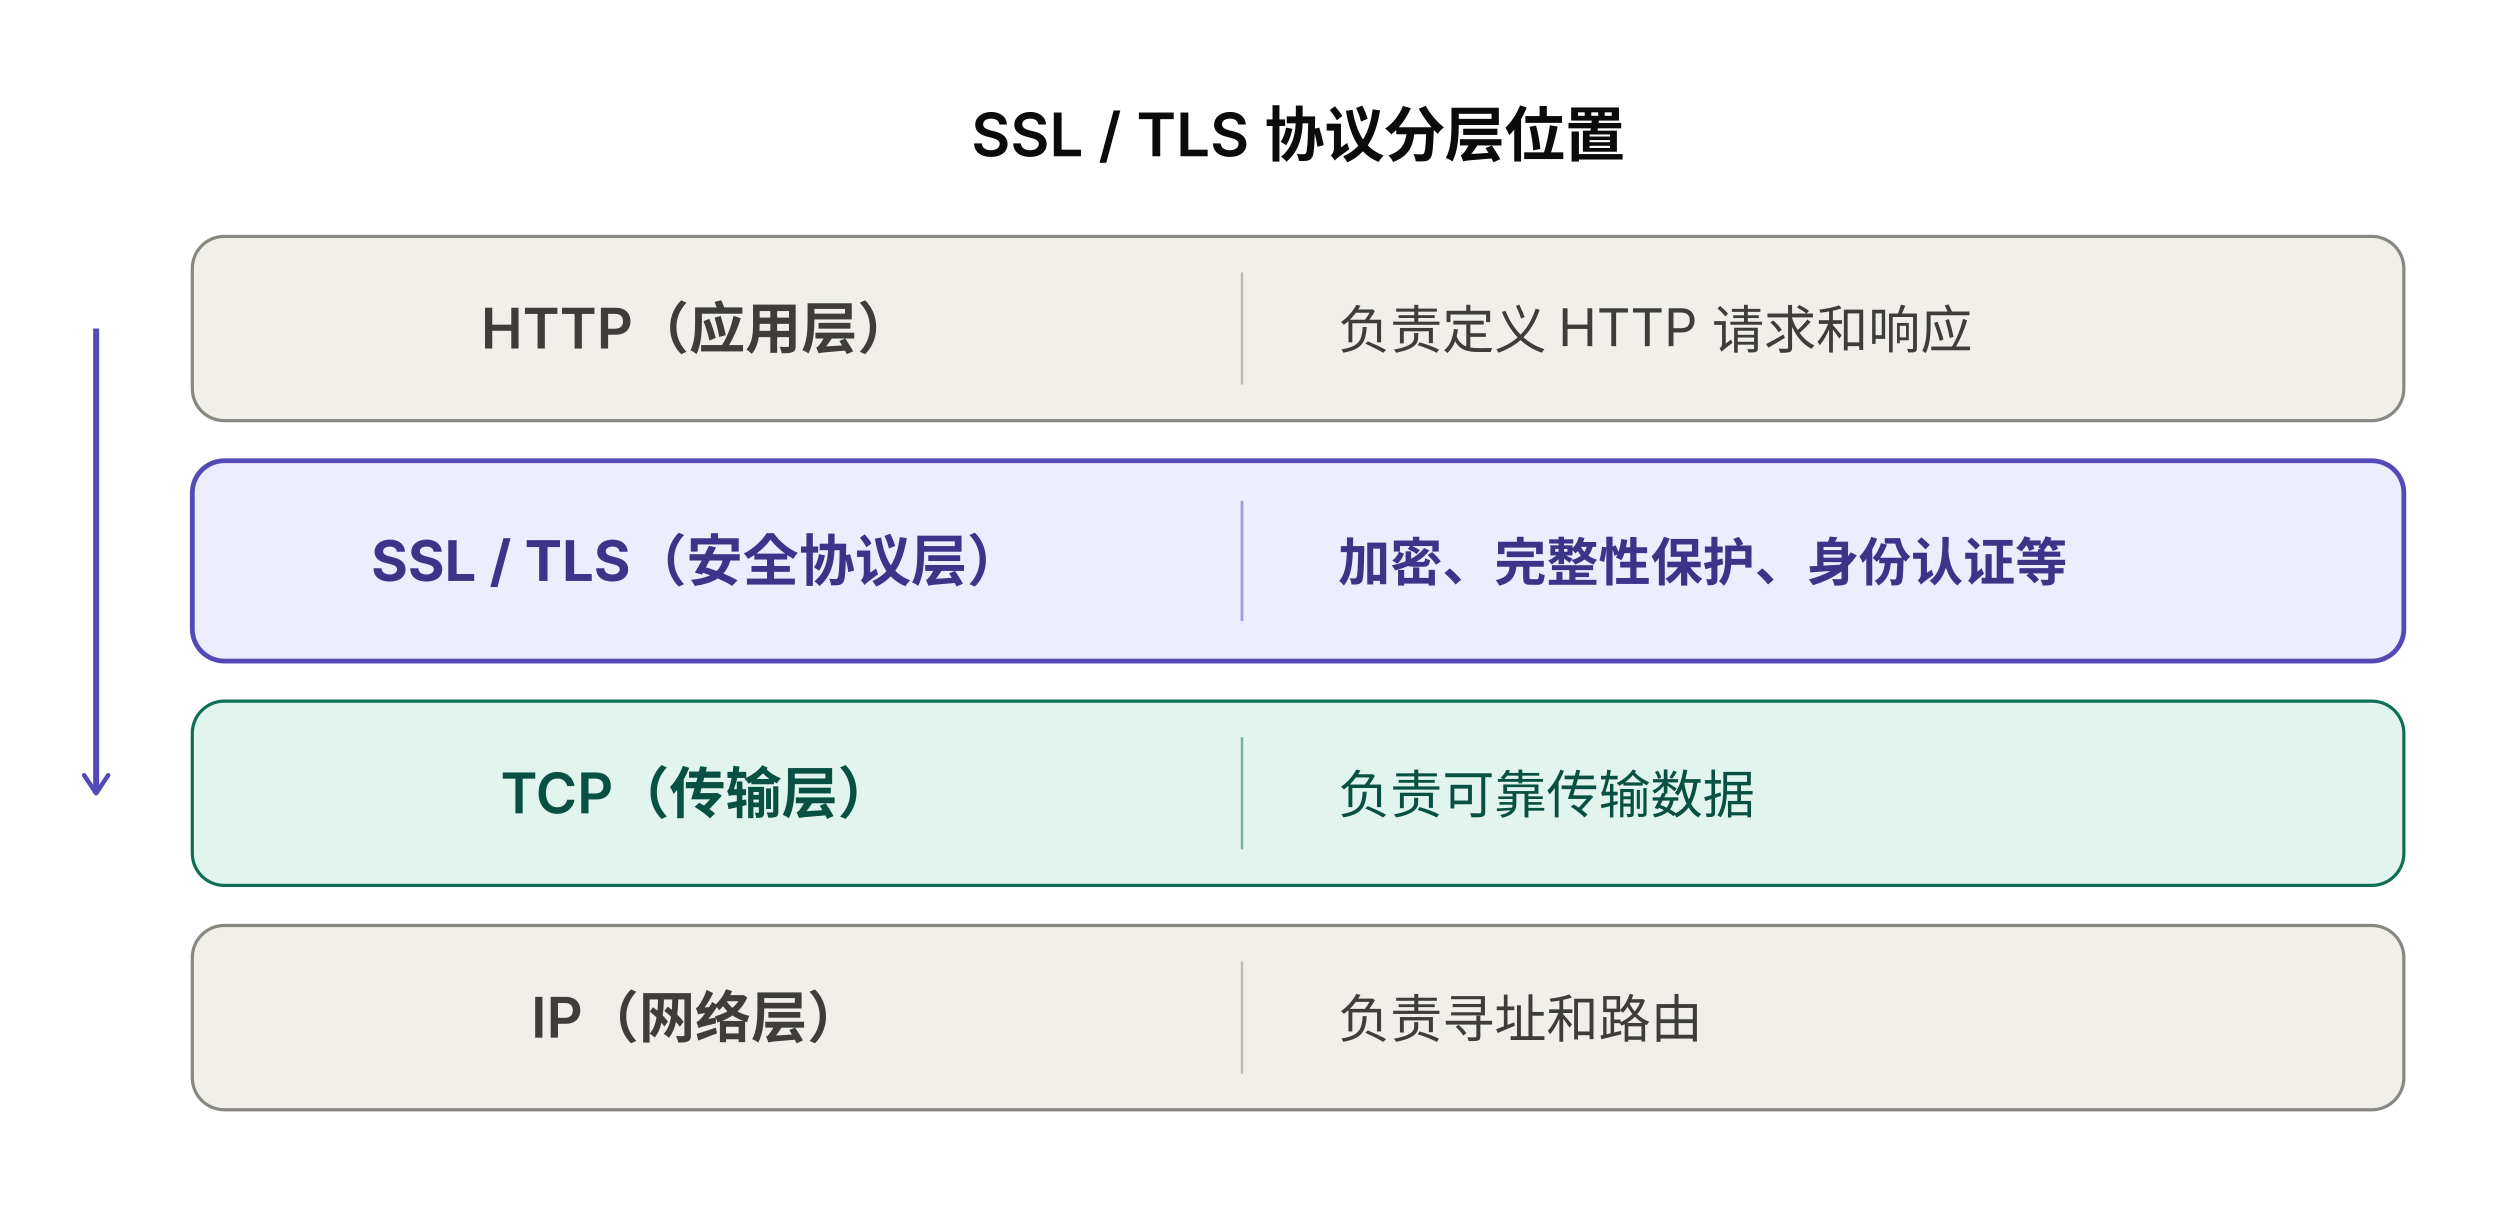
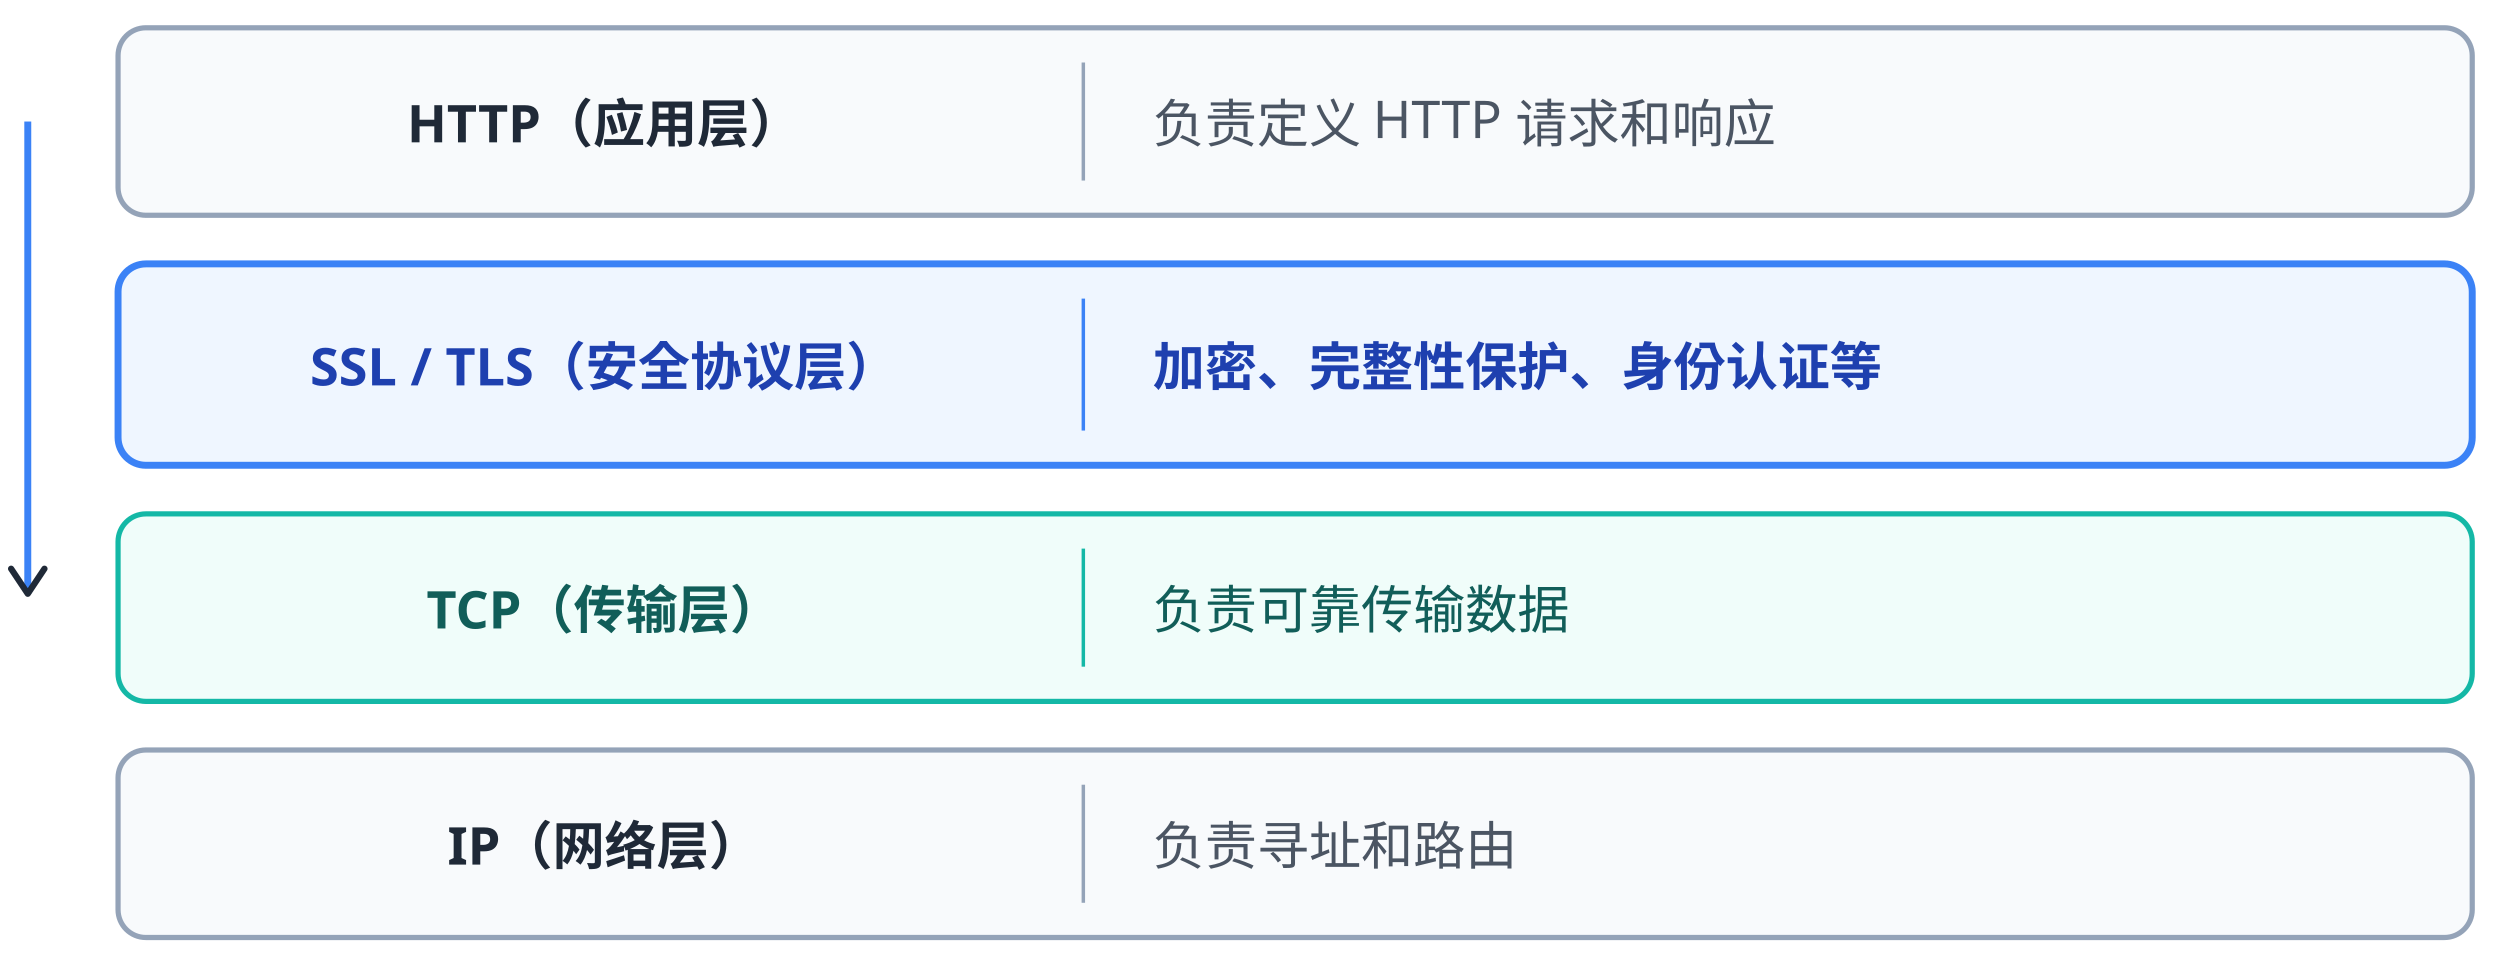
- <svg xmlns="http://www.w3.org/2000/svg" viewBox="-4 -15 624 301" width="624" height="301" role="img" aria-label="SSL/TLS 协议分层位置">
+ <svg xmlns="http://www.w3.org/2000/svg" viewBox="0 0 720 278" width="720" height="278" role="img">
  <defs>
-     <marker id="m-arr" viewBox="0 0 10 10" refX="8" refY="5" markerWidth="5" markerHeight="5" orient="auto">
-       <path d="M2 1L8 5L2 9" fill="none" stroke="#534AB7" stroke-width="1.5" stroke-linecap="round" stroke-linejoin="round" />
+     <marker id="ssl-layer-arrow" viewBox="0 0 10 10" refX="8" refY="5" markerWidth="6" markerHeight="6" orient="auto">
+       <path d="M2 1L8 5L2 9" fill="none" stroke="#1f2937" stroke-width="1.5" stroke-linecap="round" stroke-linejoin="round" />
    </marker>
  </defs>
-   <g font-family="system-ui,-apple-system,'PingFang SC','Microsoft YaHei',sans-serif">
-     <text x="320" y="24" text-anchor="middle" font-size="15" font-weight="600" fill="#0B0B0B">SSL / TLS 协议分层位置</text>
-     <rect x="44" y="44" width="552" height="46" rx="8" fill="#F1EFEA" stroke="#898781" stroke-width="0.8" />
-     <text x="170" y="72" text-anchor="middle" font-size="14" font-weight="600" fill="#3E3D3A">HTTP（应用层）</text>
-     <line x1="306" y1="53" x2="306" y2="81" stroke="#898781" stroke-width="0.6" stroke-opacity="0.5" />
-     <text x="330" y="72" font-size="13" fill="#3E3D3A">负责定义 HTTP 请求和响应</text>
-     <rect x="44" y="100" width="552" height="50" rx="8" fill="#EEEDFE" stroke="#534AB7" stroke-width="1.2" />
-     <text x="170" y="130" text-anchor="middle" font-size="14" font-weight="700" fill="#3C3489">SSL / TLS（安全协议层）</text>
-     <line x1="306" y1="110" x2="306" y2="140" stroke="#534AB7" stroke-width="0.7" stroke-opacity="0.5" />
-     <text x="330" y="130" font-size="13" font-weight="600" fill="#3C3489">加密、完整性保护、身份认证等</text>
-     <rect x="44" y="160" width="552" height="46" rx="8" fill="#E1F5EE" stroke="#0F6E56" stroke-width="0.8" />
-     <text x="170" y="188" text-anchor="middle" font-size="14" font-weight="600" fill="#085041">TCP（传输层）</text>
-     <line x1="306" y1="169" x2="306" y2="197" stroke="#0F6E56" stroke-width="0.6" stroke-opacity="0.5" />
-     <text x="330" y="188" font-size="13" fill="#085041">负责可靠传输数据</text>
-     <rect x="44" y="216" width="552" height="46" rx="8" fill="#F1EFEA" stroke="#898781" stroke-width="0.8" />
-     <text x="170" y="244" text-anchor="middle" font-size="14" font-weight="600" fill="#3E3D3A">IP（网络层）</text>
-     <line x1="306" y1="225" x2="306" y2="253" stroke="#898781" stroke-width="0.6" stroke-opacity="0.5" />
-     <text x="330" y="244" font-size="13" fill="#3E3D3A">负责寻址和路由</text>
-     <line x1="20" y1="67" x2="20" y2="183" stroke="#534AB7" stroke-width="1.5" marker-end="url(#m-arr)" />
+   <g font-family="'PingFang SC','Noto Sans SC','Microsoft YaHei',system-ui,sans-serif">
+     <rect x="34" y="8" width="678" height="54" rx="8" fill="#f8fafc" stroke="#94a3b8" stroke-width="1.5" />
+     <text x="174" y="41" text-anchor="middle" font-size="15" font-weight="600" fill="#1f2937">HTTP（应用层）</text>
+     <line x1="312" y1="18" x2="312" y2="52" stroke="#94a3b8" stroke-width="1" />
+     <text x="332" y="41" font-size="15" font-weight="400" fill="#4b5563">负责定义 HTTP 请求和响应</text>
+     <rect x="34" y="76" width="678" height="58" rx="8" fill="#eff6ff" stroke="#3b82f6" stroke-width="2" />
+     <text x="174" y="111" text-anchor="middle" font-size="15" font-weight="600" fill="#1e40af">SSL / TLS（安全协议层）</text>
+     <line x1="312" y1="86" x2="312" y2="124" stroke="#3b82f6" stroke-width="1" />
+     <text x="332" y="111" font-size="15" font-weight="600" fill="#1e40af">加密、完整性保护、身份认证等</text>
+     <rect x="34" y="148" width="678" height="54" rx="8" fill="#f0fdfa" stroke="#14b8a6" stroke-width="1.5" />
+     <text x="174" y="181" text-anchor="middle" font-size="15" font-weight="600" fill="#115e59">TCP（传输层）</text>
+     <line x1="312" y1="158" x2="312" y2="192" stroke="#14b8a6" stroke-width="1" />
+     <text x="332" y="181" font-size="15" font-weight="400" fill="#115e59">负责可靠传输数据</text>
+     <rect x="34" y="216" width="678" height="54" rx="8" fill="#f8fafc" stroke="#94a3b8" stroke-width="1.5" />
+     <text x="174" y="249" text-anchor="middle" font-size="15" font-weight="600" fill="#1f2937">IP（网络层）</text>
+     <line x1="312" y1="226" x2="312" y2="260" stroke="#94a3b8" stroke-width="1" />
+     <text x="332" y="249" font-size="15" font-weight="400" fill="#4b5563">负责寻址和路由</text>
+     <line x1="8" y1="35" x2="8" y2="171" stroke="#3b82f6" stroke-width="2" marker-end="url(#ssl-layer-arrow)" />
  </g>
</svg>
